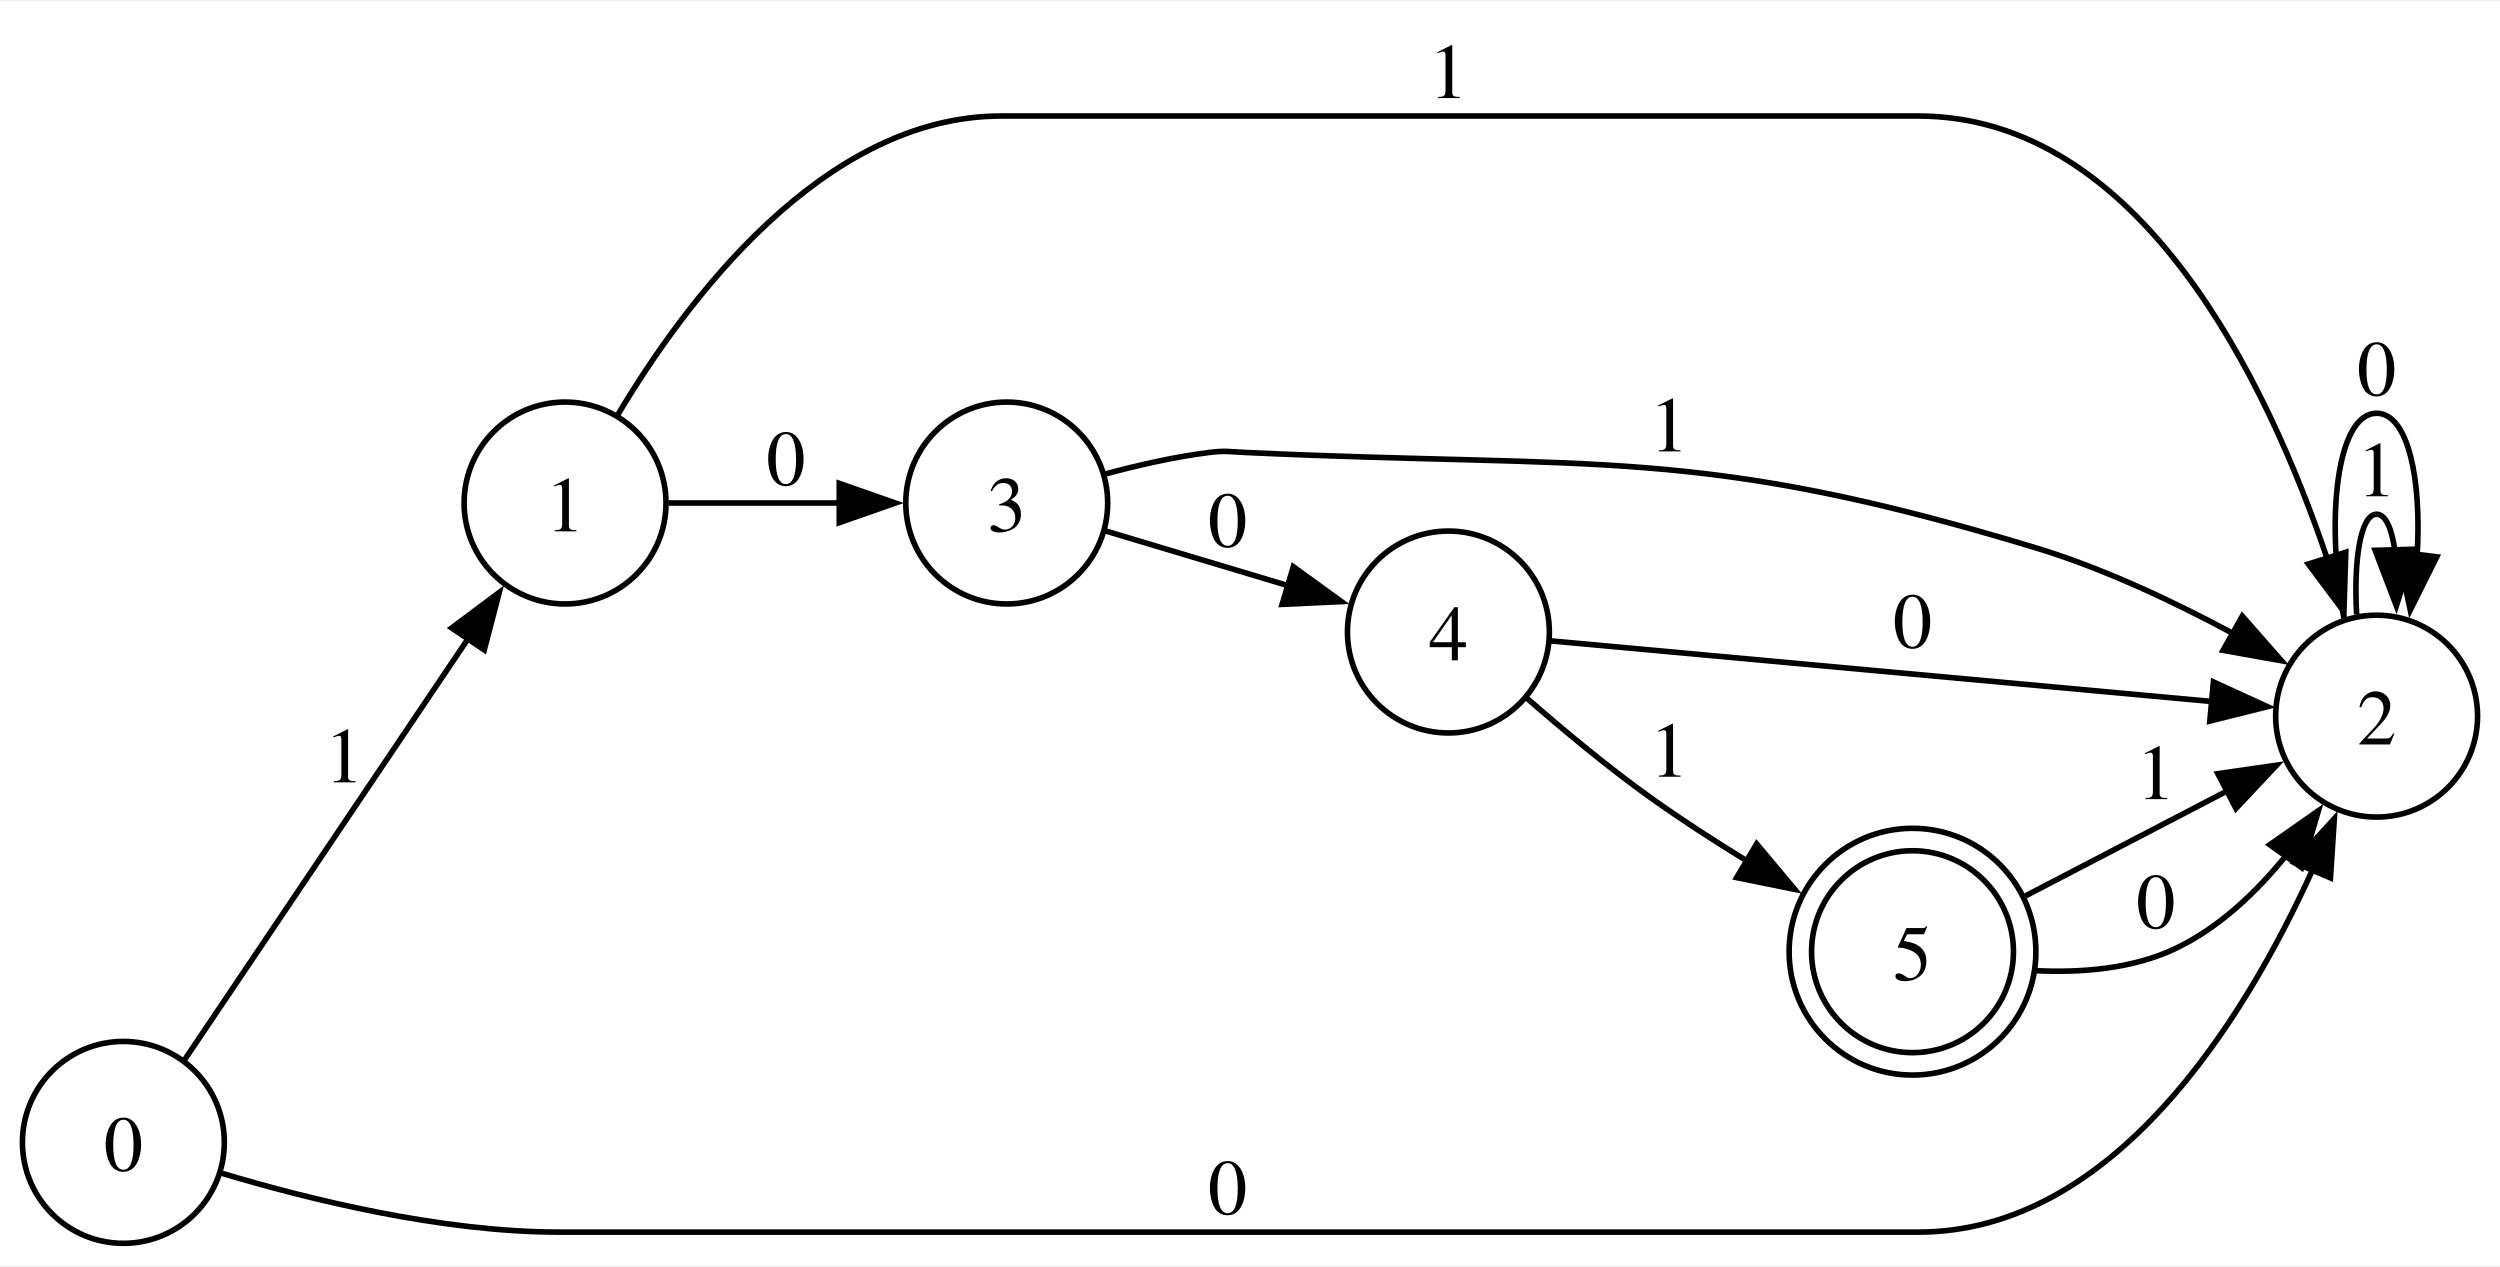
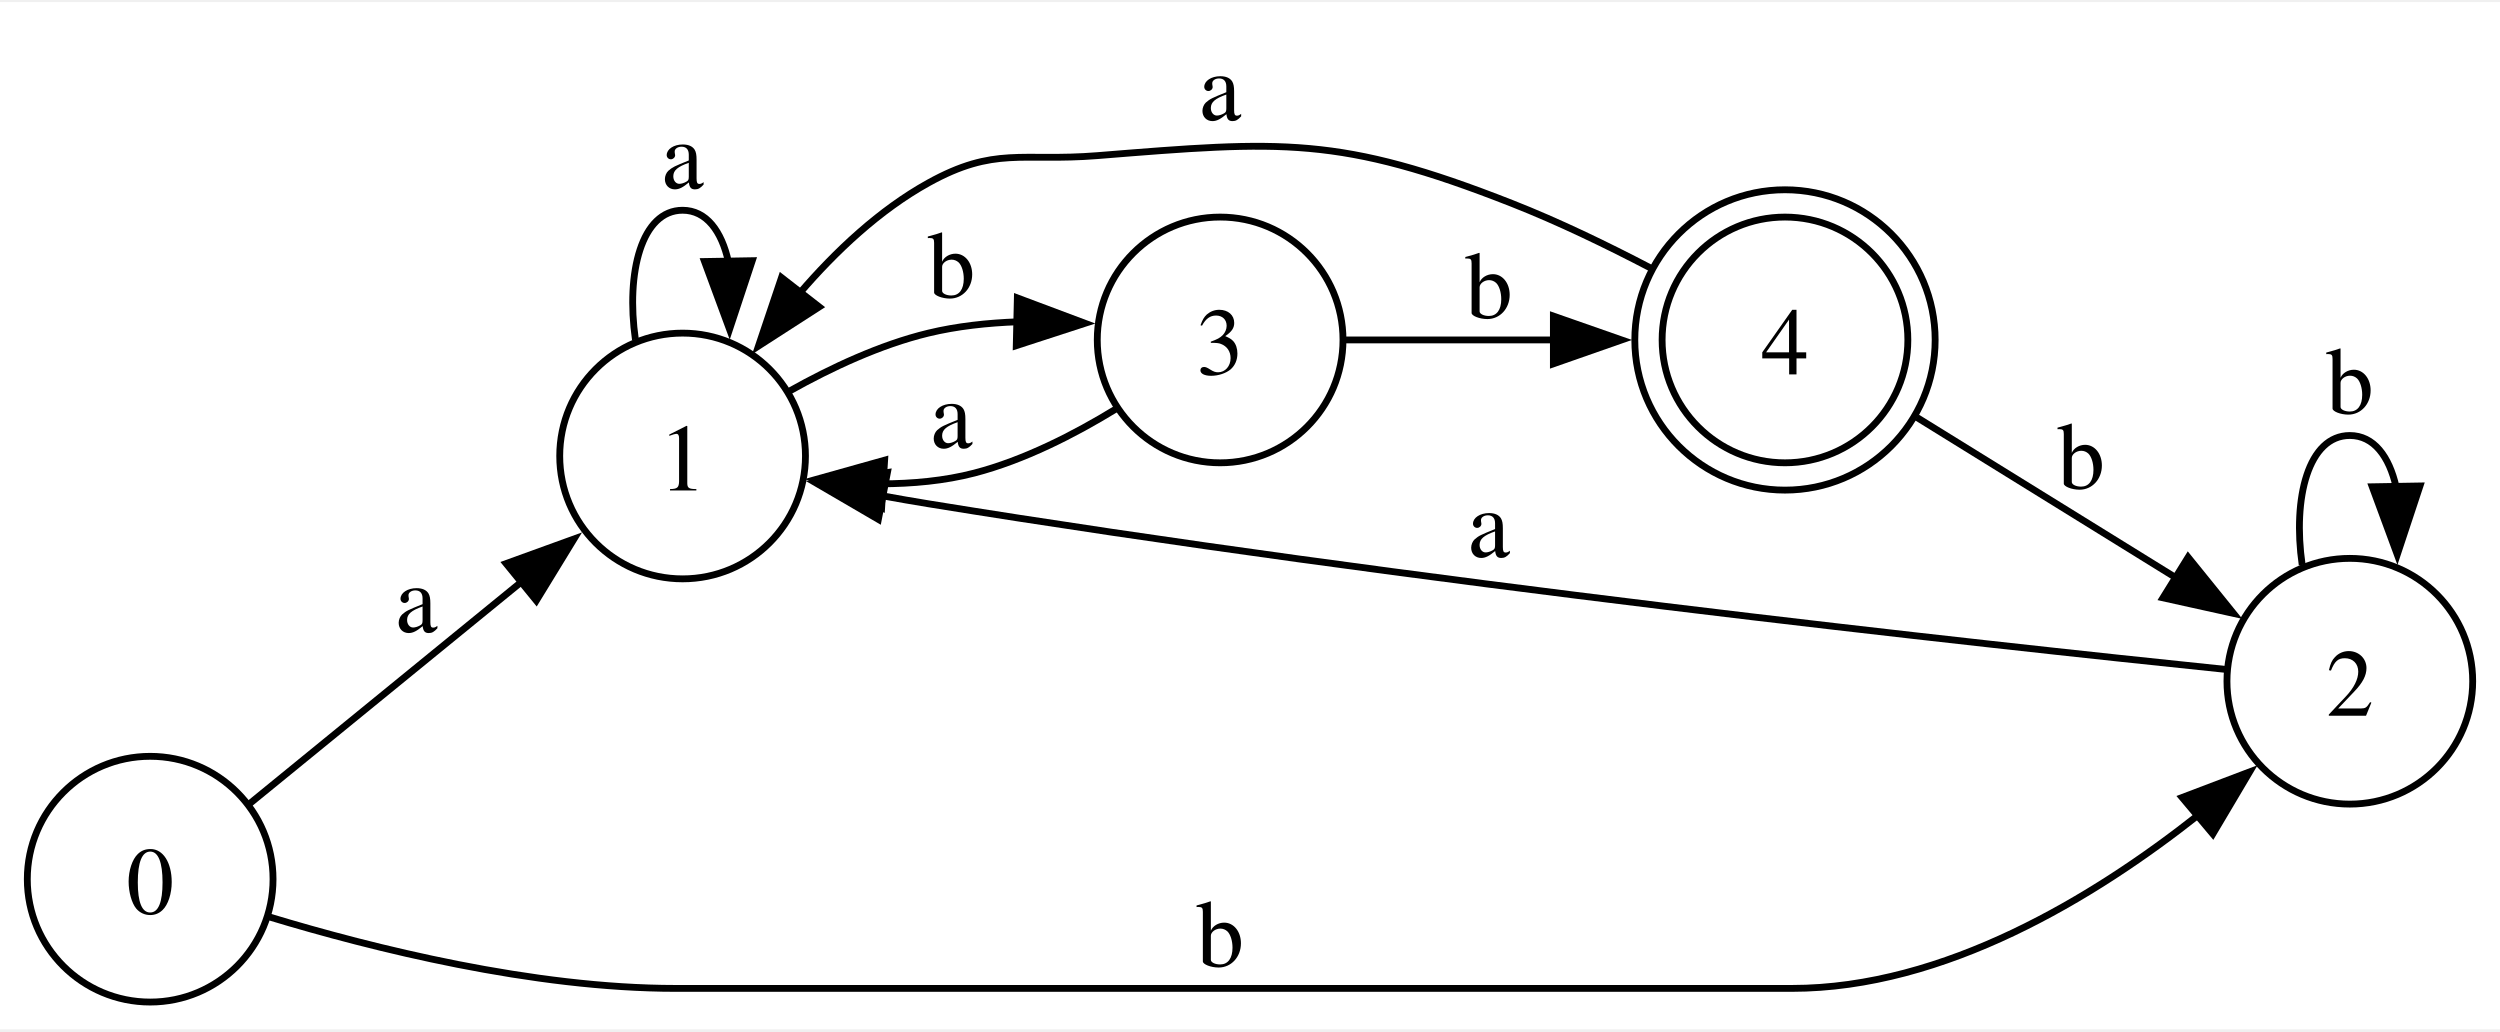
- <svg xmlns="http://www.w3.org/2000/svg" width="446pt" height="226pt" viewBox="0.00 0.00 445.75 225.50">
-   <g id="graph0" class="graph" transform="scale(1 1) rotate(0) translate(4 221.5)">
-     <polygon fill="white" stroke="none" points="-4,4 -4,-221.5 441.75,-221.5 441.75,4 -4,4" />
+ <svg xmlns="http://www.w3.org/2000/svg" width="366pt" height="151pt" viewBox="0.00 0.00 366.25 150.50">
+   <g id="graph0" class="graph" transform="scale(1 1) rotate(0) translate(4 146.5)">
+     <polygon fill="white" stroke="none" points="-4,4 -4,-146.5 362.25,-146.5 362.25,4 -4,4" />
    <g id="node1" class="node">
      <ellipse fill="none" stroke="black" cx="18" cy="-18" rx="18" ry="18" />
      <text text-anchor="middle" x="18" y="-12.95" font-family="Times,serif" font-size="14.00">0</text>
    </g>
    <g id="node2" class="node">
-       <ellipse fill="none" stroke="black" cx="96.75" cy="-132" rx="18" ry="18" />
-       <text text-anchor="middle" x="96.75" y="-126.95" font-family="Times,serif" font-size="14.00">1</text>
+       <ellipse fill="none" stroke="black" cx="96" cy="-80" rx="18" ry="18" />
+       <text text-anchor="middle" x="96" y="-74.95" font-family="Times,serif" font-size="14.00">1</text>
    </g>
    <g id="edge1" class="edge">
-       <path fill="none" stroke="black" d="M28.72,-32.44C41.51,-51.44 64.17,-85.09 79.56,-107.96" />
-       <polygon fill="black" stroke="black" points="76.53,-109.72 85.02,-116.06 82.34,-105.81 76.53,-109.72" />
-       <text text-anchor="middle" x="57.38" y="-82.2" font-family="Times,serif" font-size="14.00">1</text>
+       <path fill="none" stroke="black" d="M32.59,-29.08C43.65,-38.11 59.5,-51.04 72.46,-61.61" />
+       <polygon fill="black" stroke="black" points="70.14,-64.24 80.1,-67.85 74.57,-58.81 70.14,-64.24" />
+       <text text-anchor="middle" x="57" y="-54.2" font-family="Times,serif" font-size="14.00">a</text>
    </g>
    <g id="node3" class="node">
-       <ellipse fill="none" stroke="black" cx="419.75" cy="-94" rx="18" ry="18" />
-       <text text-anchor="middle" x="419.75" y="-88.95" font-family="Times,serif" font-size="14.00">2</text>
+       <ellipse fill="none" stroke="black" cx="340.25" cy="-47" rx="18" ry="18" />
+       <text text-anchor="middle" x="340.25" y="-41.95" font-family="Times,serif" font-size="14.00">2</text>
    </g>
    <g id="edge2" class="edge">
-       <path fill="none" stroke="black" d="M35.56,-12.49C50.97,-7.87 74.65,-2 95.75,-2 95.75,-2 95.75,-2 338,-2 372.74,-2 396.04,-39.52 408.35,-66.63" />
-       <polygon fill="black" stroke="black" points="405.08,-67.9 412.21,-75.73 411.52,-65.16 405.08,-67.9" />
-       <text text-anchor="middle" x="214.88" y="-5.2" font-family="Times,serif" font-size="14.00">0</text>
+       <path fill="none" stroke="black" d="M35.4,-12.49C50.65,-7.87 74.1,-2 95,-2 95,-2 95,-2 258.5,-2 280.83,-2 302.74,-15.29 318.09,-27.43" />
+       <polygon fill="black" stroke="black" points="315.68,-29.97 325.58,-33.73 320.18,-24.62 315.68,-29.97" />
+       <text text-anchor="middle" x="174.75" y="-5.2" font-family="Times,serif" font-size="14.00">b</text>
    </g>
    <g id="edge3" class="edge">
-       <path fill="none" stroke="black" d="M106.11,-147.66C118.24,-168.02 142.79,-201 174.5,-201 174.5,-201 174.5,-201 338,-201 377.59,-201 400.22,-153.75 410.95,-122.05" />
-       <polygon fill="black" stroke="black" points="414.25,-123.22 413.92,-112.63 407.57,-121.12 414.25,-123.22" />
-       <text text-anchor="middle" x="254.25" y="-204.2" font-family="Times,serif" font-size="14.00">1</text>
+       <path fill="none" stroke="black" d="M89.09,-97.04C87.68,-106.86 89.98,-116 96,-116 99.48,-116 101.72,-112.94 102.71,-108.47" />
+       <polygon fill="black" stroke="black" points="106.21,-108.61 102.88,-98.55 99.21,-108.49 106.21,-108.61" />
+       <text text-anchor="middle" x="96" y="-119.2" font-family="Times,serif" font-size="14.00">a</text>
    </g>
    <g id="node4" class="node">
-       <ellipse fill="none" stroke="black" cx="175.5" cy="-132" rx="18" ry="18" />
-       <text text-anchor="middle" x="175.5" y="-126.95" font-family="Times,serif" font-size="14.00">3</text>
+       <ellipse fill="none" stroke="black" cx="174.75" cy="-97" rx="18" ry="18" />
+       <text text-anchor="middle" x="174.75" y="-91.95" font-family="Times,serif" font-size="14.00">3</text>
    </g>
    <g id="edge4" class="edge">
-       <path fill="none" stroke="black" d="M115.17,-132C124.19,-132 135.45,-132 145.73,-132" />
-       <polygon fill="black" stroke="black" points="145.64,-135.5 155.64,-132 145.64,-128.5 145.64,-135.5" />
-       <text text-anchor="middle" x="136.12" y="-135.2" font-family="Times,serif" font-size="14.00">0</text>
+       <path fill="none" stroke="black" d="M111.72,-89.54C117.75,-92.92 124.96,-96.3 132,-98 136.19,-99.01 140.69,-99.5 145.13,-99.66" />
+       <polygon fill="black" stroke="black" points="145.04,-103.16 154.96,-99.44 144.88,-96.16 145.04,-103.16" />
+       <text text-anchor="middle" x="135.38" y="-103.2" font-family="Times,serif" font-size="14.00">b</text>
    </g>
    <g id="edge5" class="edge">
-       <path fill="none" stroke="black" d="M416.19,-112.15C415.64,-121.54 416.83,-130 419.75,-130 421.35,-130 422.43,-127.47 422.99,-123.64" />
-       <polygon fill="black" stroke="black" points="426.49,-123.76 423.27,-113.67 419.49,-123.56 426.49,-123.76" />
-       <text text-anchor="middle" x="419.75" y="-133.2" font-family="Times,serif" font-size="14.00">1</text>
+       <path fill="none" stroke="black" d="M321.99,-48.74C286.37,-52.42 202.16,-61.6 132,-73 129.8,-73.36 127.52,-73.75 125.24,-74.17" />
+       <polygon fill="black" stroke="black" points="124.68,-70.71 115.53,-76.05 126.01,-77.58 124.68,-70.71" />
+       <text text-anchor="middle" x="214.12" y="-65.2" font-family="Times,serif" font-size="14.00">a</text>
    </g>
    <g id="edge6" class="edge">
-       <path fill="none" stroke="black" d="M413.94,-111.42C410.62,-128.79 412.56,-148 419.75,-148 425.42,-148 427.83,-136.04 426.96,-122.46" />
-       <polygon fill="black" stroke="black" points="430.48,-122.4 425.75,-112.92 423.54,-123.28 430.48,-122.4" />
-       <text text-anchor="middle" x="419.75" y="-151.2" font-family="Times,serif" font-size="14.00">0</text>
+       <path fill="none" stroke="black" d="M333.27,-64.04C331.85,-73.86 334.17,-83 340.25,-83 343.76,-83 346.02,-79.94 347.03,-75.47" />
+       <polygon fill="black" stroke="black" points="350.53,-75.61 347.2,-65.55 343.53,-75.49 350.53,-75.61" />
+       <text text-anchor="middle" x="340.25" y="-86.2" font-family="Times,serif" font-size="14.00">b</text>
    </g>
    <g id="edge7" class="edge">
-       <path fill="none" stroke="black" d="M193.07,-137.17C198.84,-138.73 205.4,-140.23 211.5,-141 214.48,-141.38 215.25,-141.14 218.25,-141 281.19,-138.09 298.7,-142.29 359,-124 371.16,-120.31 383.85,-114.29 394.39,-108.61" />
-       <polygon fill="black" stroke="black" points="395.8,-111.83 402.8,-103.87 392.37,-105.73 395.8,-111.83" />
-       <text text-anchor="middle" x="293.62" y="-141.2" font-family="Times,serif" font-size="14.00">1</text>
+       <path fill="none" stroke="black" d="M159.47,-86.88C153.39,-83.15 146.02,-79.39 138.75,-77.5 134.37,-76.36 129.64,-75.93 125.01,-75.92" />
+       <polygon fill="black" stroke="black" points="125.16,-72.4 115.4,-76.53 125.6,-79.39 125.16,-72.4" />
+       <text text-anchor="middle" x="135.38" y="-81.2" font-family="Times,serif" font-size="14.00">a</text>
    </g>
    <g id="node5" class="node">
-       <ellipse fill="none" stroke="black" cx="254.25" cy="-109" rx="18" ry="18" />
-       <text text-anchor="middle" x="254.25" y="-103.95" font-family="Times,serif" font-size="14.00">4</text>
+       <ellipse fill="none" stroke="black" cx="257.5" cy="-97" rx="18" ry="18" />
+       <ellipse fill="none" stroke="black" cx="257.5" cy="-97" rx="22" ry="22" />
+       <text text-anchor="middle" x="257.5" y="-91.95" font-family="Times,serif" font-size="14.00">4</text>
    </g>
    <g id="edge8" class="edge">
-       <path fill="none" stroke="black" d="M193.15,-127.01C202.71,-124.15 214.94,-120.48 225.87,-117.2" />
-       <polygon fill="black" stroke="black" points="226.6,-120.64 235.18,-114.42 224.6,-113.93 226.6,-120.64" />
-       <text text-anchor="middle" x="214.88" y="-124.2" font-family="Times,serif" font-size="14.00">0</text>
+       <path fill="none" stroke="black" d="M192.87,-97C201.82,-97 213.08,-97 223.63,-97" />
+       <polygon fill="black" stroke="black" points="223.57,-100.5 233.57,-97 223.57,-93.5 223.57,-100.5" />
+       <text text-anchor="middle" x="214.12" y="-100.2" font-family="Times,serif" font-size="14.00">b</text>
+     </g>
+     <g id="edge9" class="edge">
+       <path fill="none" stroke="black" d="M237.81,-107.54C231.48,-110.85 224.3,-114.33 217.5,-117 192.21,-126.95 183.84,-126.18 156.75,-124 145.64,-123.11 141.75,-125.4 132,-120 124.84,-116.03 118.44,-110.01 113.14,-103.84" />
+       <polygon fill="black" stroke="black" points="116.02,-101.84 107.11,-96.1 110.49,-106.14 116.02,-101.84" />
+       <text text-anchor="middle" x="174.75" y="-129.2" font-family="Times,serif" font-size="14.00">a</text>
    </g>
    <g id="edge10" class="edge">
-       <path fill="none" stroke="black" d="M272.44,-107.42C300.48,-104.85 356.34,-99.73 390.34,-96.61" />
-       <polygon fill="black" stroke="black" points="390.65,-100.09 400.28,-95.69 390.01,-93.12 390.65,-100.09" />
-       <text text-anchor="middle" x="337" y="-106.2" font-family="Times,serif" font-size="14.00">0</text>
-     </g>
-     <g id="node6" class="node">
-       <ellipse fill="none" stroke="black" cx="337" cy="-52" rx="18" ry="18" />
-       <ellipse fill="none" stroke="black" cx="337" cy="-52" rx="22" ry="22" />
-       <text text-anchor="middle" x="337" y="-46.95" font-family="Times,serif" font-size="14.00">5</text>
-     </g>
-     <g id="edge9" class="edge">
-       <path fill="none" stroke="black" d="M268.15,-97.28C274.59,-91.65 282.62,-84.95 290.25,-79.5 295.76,-75.56 301.84,-71.63 307.73,-68.03" />
-       <polygon fill="black" stroke="black" points="309.21,-71.22 316.02,-63.1 305.64,-65.21 309.21,-71.22" />
-       <text text-anchor="middle" x="293.62" y="-83.2" font-family="Times,serif" font-size="14.00">1</text>
-     </g>
-     <g id="edge11" class="edge">
-       <path fill="none" stroke="black" d="M357.14,-61.95C367.92,-67.56 381.53,-74.64 393.21,-80.72" />
-       <polygon fill="black" stroke="black" points="391.44,-83.74 401.92,-85.25 394.67,-77.53 391.44,-83.74" />
-       <text text-anchor="middle" x="380.38" y="-79.2" font-family="Times,serif" font-size="14.00">1</text>
-     </g>
-     <g id="edge12" class="edge">
-       <path fill="none" stroke="black" d="M358.87,-48.62C366.98,-48.21 376.13,-48.91 383.75,-52.5 391.6,-56.2 398.34,-62.61 403.74,-69.31" />
-       <polygon fill="black" stroke="black" points="400.7,-71.07 409.38,-77.15 406.38,-66.99 400.7,-71.07" />
-       <text text-anchor="middle" x="380.38" y="-56.2" font-family="Times,serif" font-size="14.00">0</text>
+       <path fill="none" stroke="black" d="M276.82,-85.65C288.09,-78.68 302.67,-69.65 314.9,-62.08" />
+       <polygon fill="black" stroke="black" points="316.56,-65.17 323.22,-56.93 312.87,-59.22 316.56,-65.17" />
+       <text text-anchor="middle" x="300.88" y="-75.2" font-family="Times,serif" font-size="14.00">b</text>
    </g>
  </g>
</svg>
